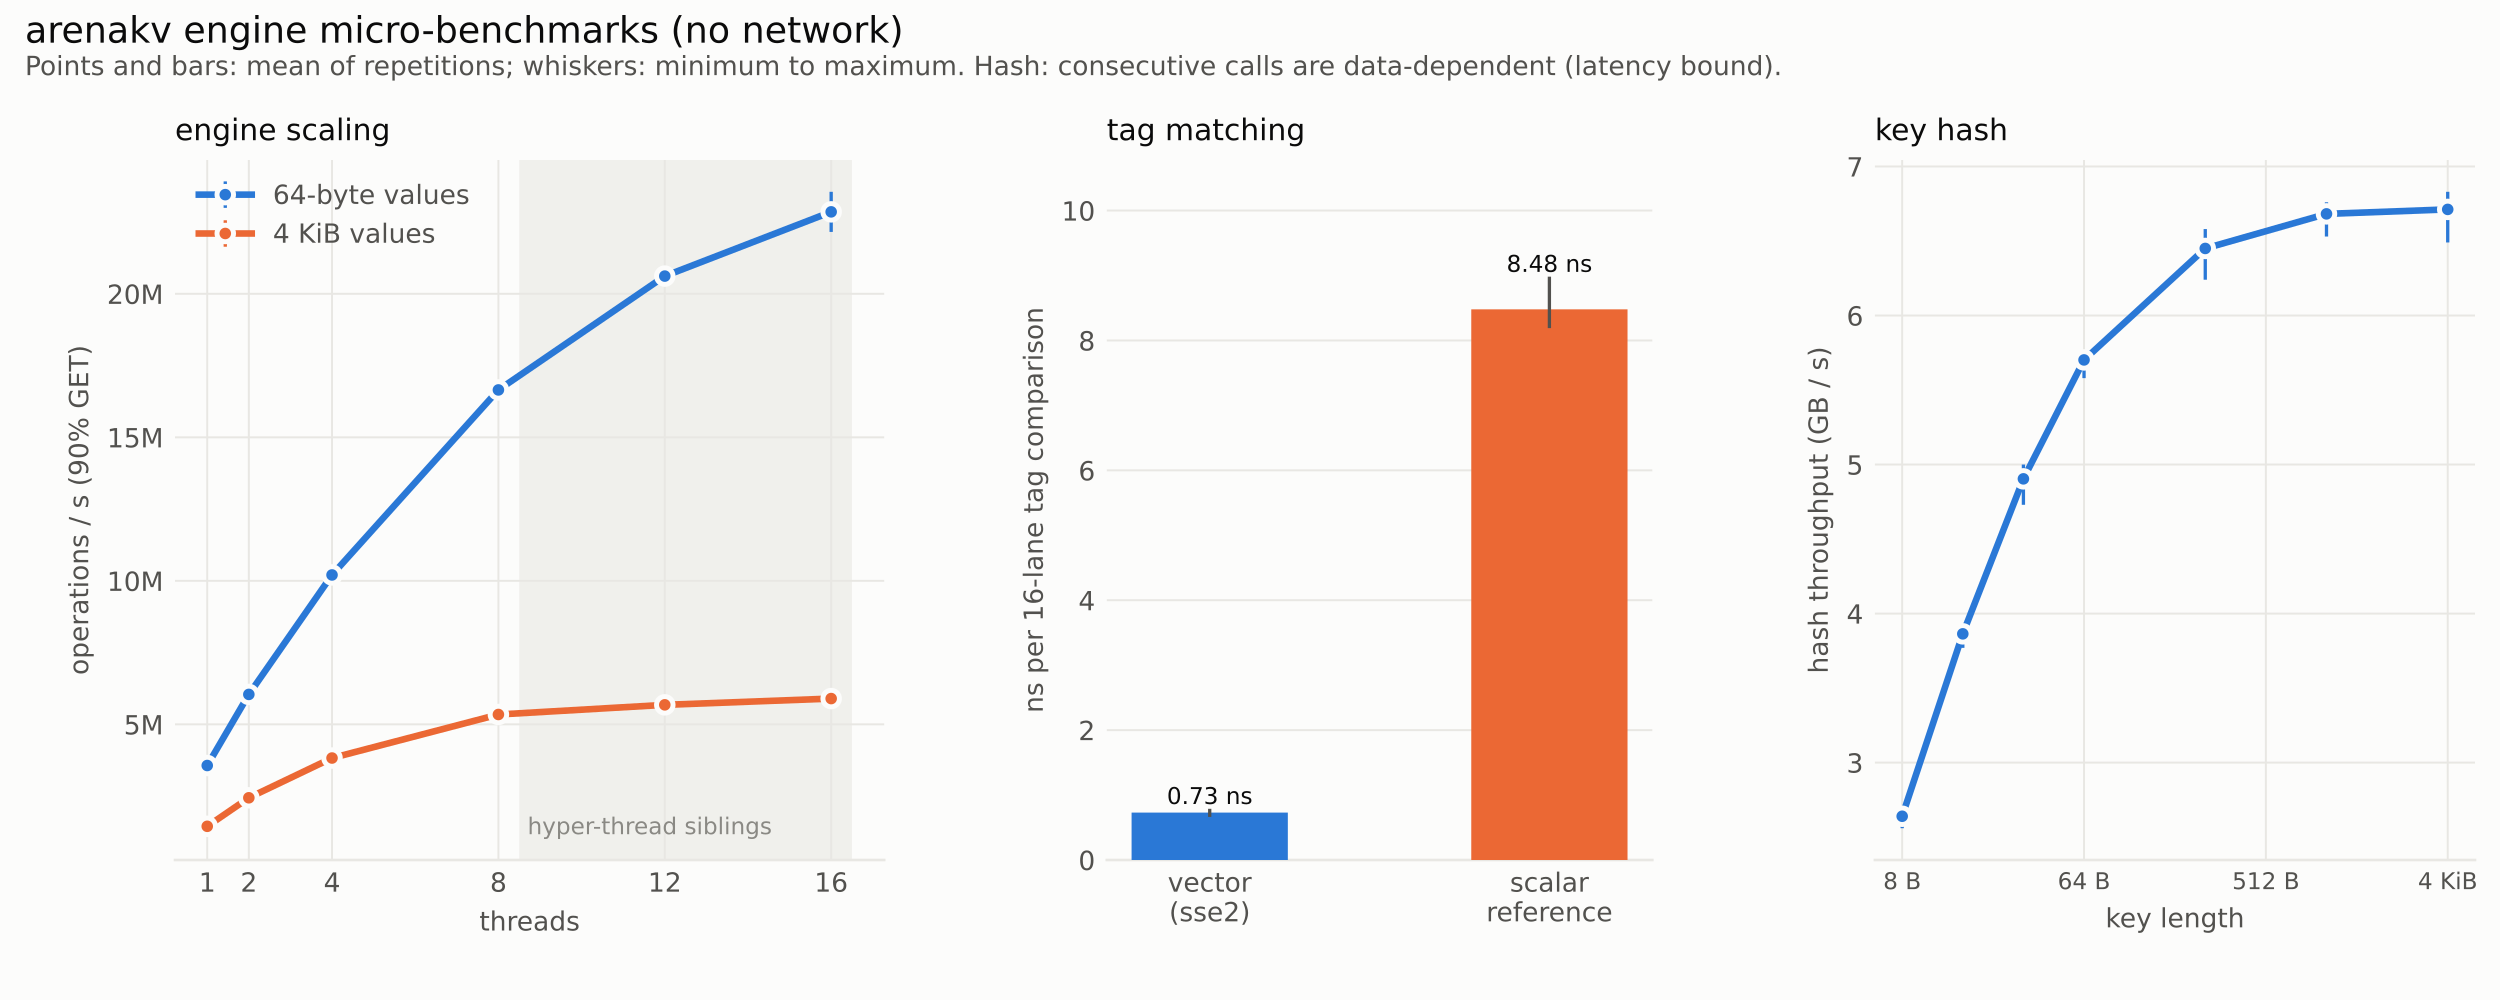
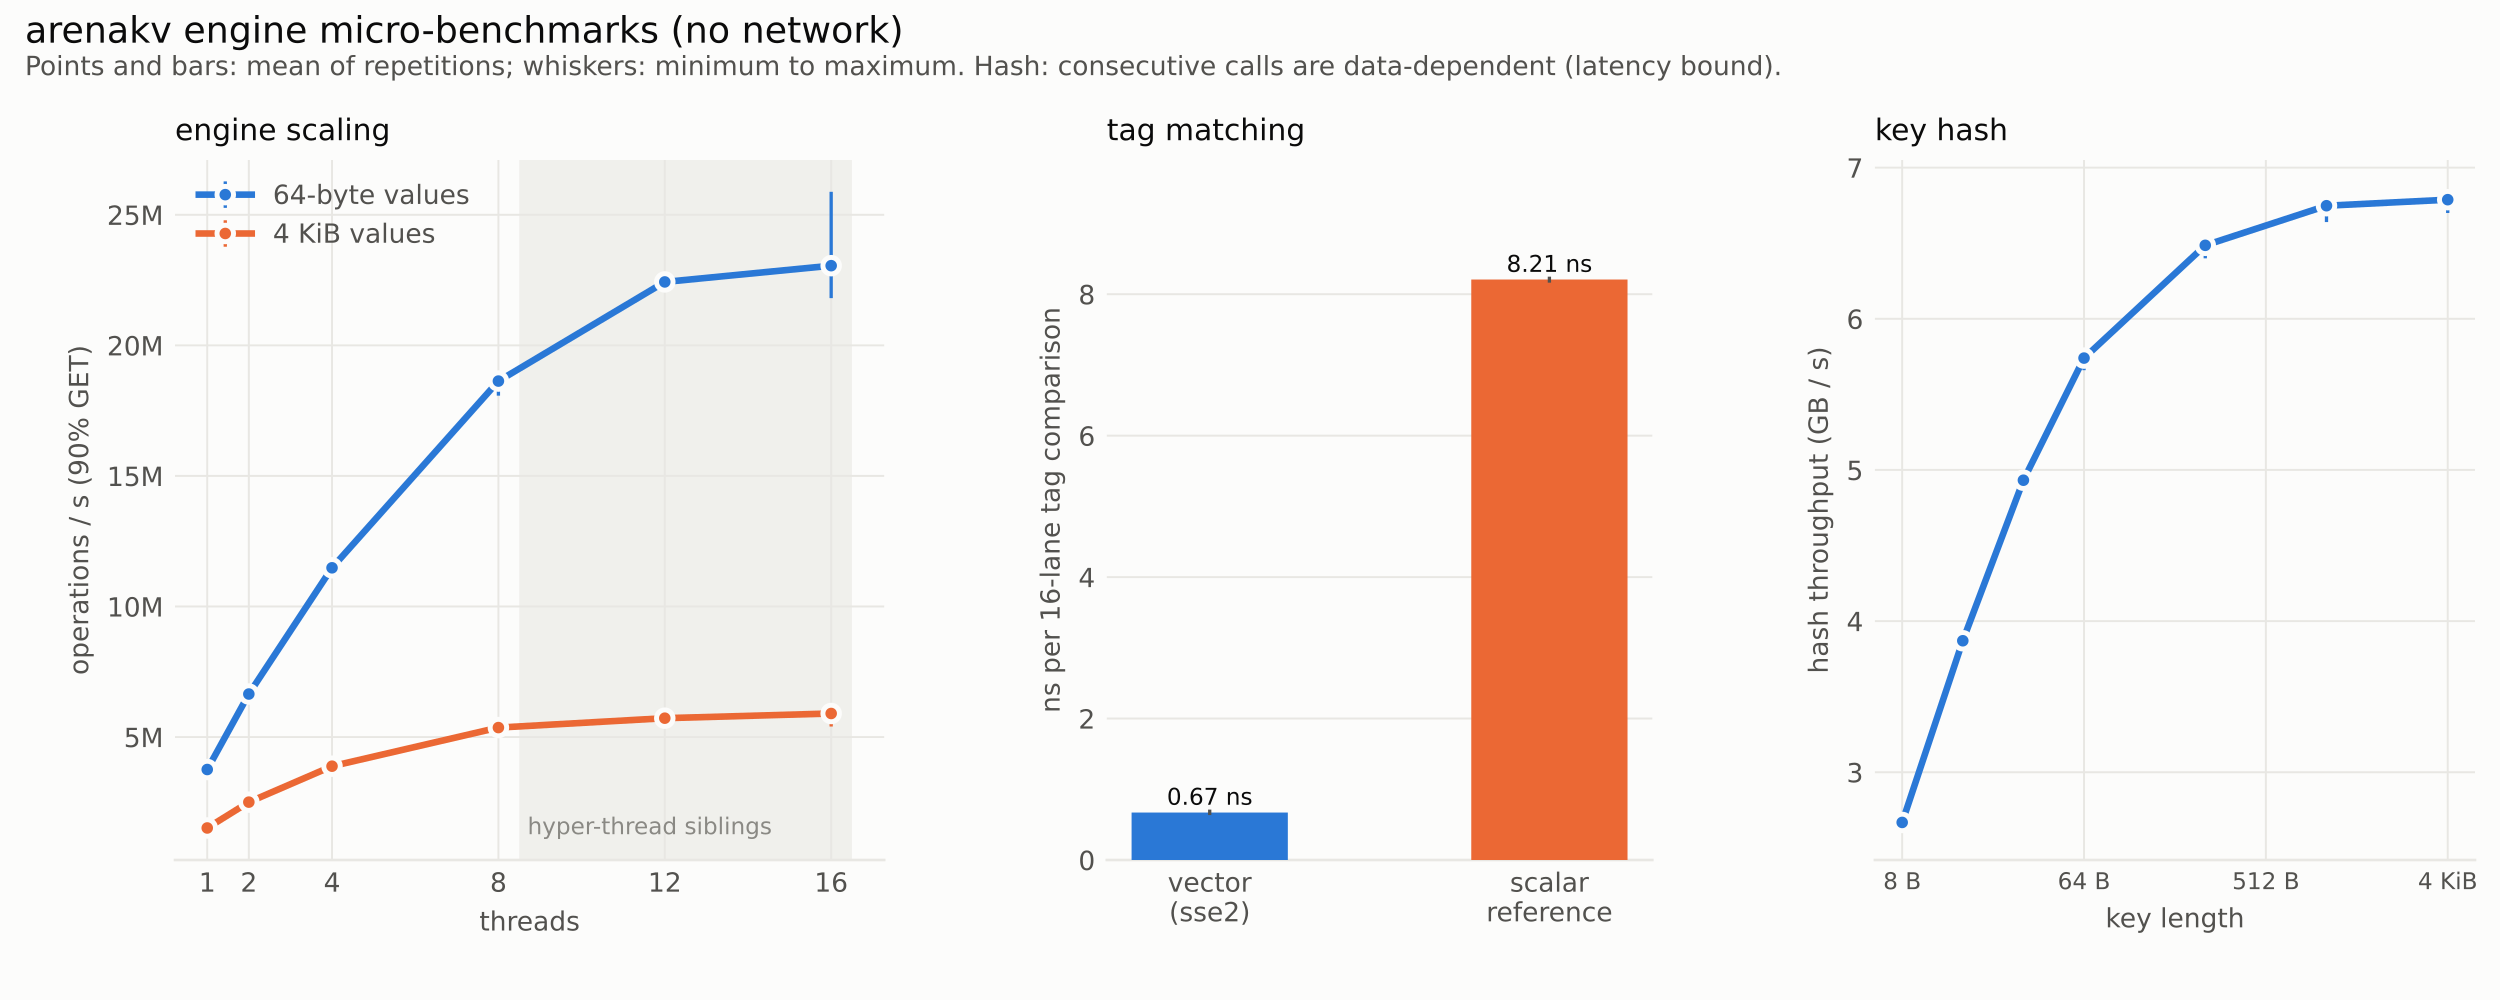
<svg xmlns="http://www.w3.org/2000/svg" xmlns:xlink="http://www.w3.org/1999/xlink" width="756pt" height="302.4pt" viewBox="0 0 756 302.4" version="1.1">
  <defs>
    <style type="text/css">*{stroke-linejoin: round; stroke-linecap: butt}</style>
  </defs>
  <g id="figure_1">
    <g id="patch_1">
      <path d="M 0 302.4  L 756 302.4  L 756 0  L 0 0  z " style="fill: #fcfcfb" />
    </g>
    <g id="axes_1">
      <g id="patch_2">
        <path d="M 52.92 260.064  L 267.383 260.064  L 267.383 48.384  L 52.92 48.384  z " style="fill: #fcfcfb" />
      </g>
      <g id="patch_3">
        <path d="M 157.007 260.064  L 157.007 48.384  L 257.635 48.384  L 257.635 260.064  z " clip-path="url(#p6070e92c44)" style="fill: #e8e7e3; opacity: 0.6" />
      </g>
      <g id="matplotlib.axis_1">
        <g id="xtick_1">
          <g id="line2d_1">
            <path d="M 62.668 260.064  L 62.668 48.384  " clip-path="url(#p6070e92c44)" style="fill: none; stroke: #e8e7e3; stroke-width: 0.6; stroke-linecap: square" />
          </g>
          <g id="line2d_2" />
          <g id="text_1">
            <text style="fill: #52514e; font: 8px 'DejaVu Sans'; text-anchor: middle" x="62.668" y="269.643" transform="rotate(-0 62.66832 269.6427)">1</text>
          </g>
        </g>
        <g id="xtick_2">
          <g id="line2d_3">
            <path d="M 75.247 260.064  L 75.247 48.384  " clip-path="url(#p6070e92c44)" style="fill: none; stroke: #e8e7e3; stroke-width: 0.6; stroke-linecap: square" />
          </g>
          <g id="line2d_4" />
          <g id="text_2">
            <text style="fill: #52514e; font: 8px 'DejaVu Sans'; text-anchor: middle" x="75.247" y="269.643" transform="rotate(-0 75.24679 269.6427)">2</text>
          </g>
        </g>
        <g id="xtick_3">
          <g id="line2d_5">
            <path d="M 100.404 260.064  L 100.404 48.384  " clip-path="url(#p6070e92c44)" style="fill: none; stroke: #e8e7e3; stroke-width: 0.6; stroke-linecap: square" />
          </g>
          <g id="line2d_6" />
          <g id="text_3">
            <text style="fill: #52514e; font: 8px 'DejaVu Sans'; text-anchor: middle" x="100.404" y="269.643" transform="rotate(-0 100.4037 269.6427)">4</text>
          </g>
        </g>
        <g id="xtick_4">
          <g id="line2d_7">
            <path d="M 150.718 260.064  L 150.718 48.384  " clip-path="url(#p6070e92c44)" style="fill: none; stroke: #e8e7e3; stroke-width: 0.6; stroke-linecap: square" />
          </g>
          <g id="line2d_8" />
          <g id="text_4">
            <text style="fill: #52514e; font: 8px 'DejaVu Sans'; text-anchor: middle" x="150.718" y="269.643" transform="rotate(-0 150.7176 269.6427)">8</text>
          </g>
        </g>
        <g id="xtick_5">
          <g id="line2d_9">
            <path d="M 201.032 260.064  L 201.032 48.384  " clip-path="url(#p6070e92c44)" style="fill: none; stroke: #e8e7e3; stroke-width: 0.6; stroke-linecap: square" />
          </g>
          <g id="line2d_10" />
          <g id="text_5">
            <text style="fill: #52514e; font: 8px 'DejaVu Sans'; text-anchor: middle" x="201.032" y="269.643" transform="rotate(-0 201.0315 269.6427)">12</text>
          </g>
        </g>
        <g id="xtick_6">
          <g id="line2d_11">
            <path d="M 251.345 260.064  L 251.345 48.384  " clip-path="url(#p6070e92c44)" style="fill: none; stroke: #e8e7e3; stroke-width: 0.6; stroke-linecap: square" />
          </g>
          <g id="line2d_12" />
          <g id="text_6">
            <text style="fill: #52514e; font: 8px 'DejaVu Sans'; text-anchor: middle" x="251.345" y="269.643" transform="rotate(-0 251.3454 269.6427)">16</text>
          </g>
        </g>
        <g id="text_7">
          <text style="fill: #52514e; font: 8px 'DejaVu Sans'; text-anchor: middle" x="160.151" y="281.385" transform="rotate(-0 160.1515 281.3852)">threads</text>
        </g>
      </g>
      <g id="matplotlib.axis_2">
        <g id="ytick_1">
          <g id="line2d_13">
-             <path d="M 52.92 219.044  L 267.383 219.044  " clip-path="url(#p6070e92c44)" style="fill: none; stroke: #e8e7e3; stroke-width: 0.6; stroke-linecap: square" />
+             <path d="M 52.92 222.877  L 267.383 222.877  " clip-path="url(#p6070e92c44)" style="fill: none; stroke: #e8e7e3; stroke-width: 0.6; stroke-linecap: square" />
          </g>
          <g id="line2d_14" />
          <g id="text_8">
-             <text style="fill: #52514e; font: 8px 'DejaVu Sans'; text-anchor: end" x="49.42" y="222.084" transform="rotate(-0 49.42 222.0838)">5M</text>
+             <text style="fill: #52514e; font: 8px 'DejaVu Sans'; text-anchor: end" x="49.42" y="225.917" transform="rotate(-0 49.42 225.9166)">5M</text>
          </g>
        </g>
        <g id="ytick_2">
          <g id="line2d_15">
-             <path d="M 52.92 175.645  L 267.383 175.645  " clip-path="url(#p6070e92c44)" style="fill: none; stroke: #e8e7e3; stroke-width: 0.6; stroke-linecap: square" />
+             <path d="M 52.92 183.397  L 267.383 183.397  " clip-path="url(#p6070e92c44)" style="fill: none; stroke: #e8e7e3; stroke-width: 0.6; stroke-linecap: square" />
          </g>
          <g id="line2d_16" />
          <g id="text_9">
-             <text style="fill: #52514e; font: 8px 'DejaVu Sans'; text-anchor: end" x="49.42" y="178.684" transform="rotate(-0 49.42 178.6845)">10M</text>
+             <text style="fill: #52514e; font: 8px 'DejaVu Sans'; text-anchor: end" x="49.42" y="186.437" transform="rotate(-0 49.42 186.4368)">10M</text>
          </g>
        </g>
        <g id="ytick_3">
          <g id="line2d_17">
-             <path d="M 52.92 132.246  L 267.383 132.246  " clip-path="url(#p6070e92c44)" style="fill: none; stroke: #e8e7e3; stroke-width: 0.6; stroke-linecap: square" />
+             <path d="M 52.92 143.918  L 267.383 143.918  " clip-path="url(#p6070e92c44)" style="fill: none; stroke: #e8e7e3; stroke-width: 0.6; stroke-linecap: square" />
          </g>
          <g id="line2d_18" />
          <g id="text_10">
-             <text style="fill: #52514e; font: 8px 'DejaVu Sans'; text-anchor: end" x="49.42" y="135.285" transform="rotate(-0 49.42 135.2851)">15M</text>
+             <text style="fill: #52514e; font: 8px 'DejaVu Sans'; text-anchor: end" x="49.42" y="146.957" transform="rotate(-0 49.42 146.957)">15M</text>
          </g>
        </g>
        <g id="ytick_4">
          <g id="line2d_19">
-             <path d="M 52.92 88.846  L 267.383 88.846  " clip-path="url(#p6070e92c44)" style="fill: none; stroke: #e8e7e3; stroke-width: 0.6; stroke-linecap: square" />
+             <path d="M 52.92 104.438  L 267.383 104.438  " clip-path="url(#p6070e92c44)" style="fill: none; stroke: #e8e7e3; stroke-width: 0.6; stroke-linecap: square" />
          </g>
          <g id="line2d_20" />
          <g id="text_11">
-             <text style="fill: #52514e; font: 8px 'DejaVu Sans'; text-anchor: end" x="49.42" y="91.886" transform="rotate(-0 49.42 91.88577)">20M</text>
-           </g>
-         </g>
-         <g id="text_12">
+             <text style="fill: #52514e; font: 8px 'DejaVu Sans'; text-anchor: end" x="49.42" y="107.477" transform="rotate(-0 49.42 107.4772)">20M</text>
+           </g>
+         </g>
+         <g id="ytick_5">
+           <g id="line2d_21">
+             <path d="M 52.92 64.958  L 267.383 64.958  " clip-path="url(#p6070e92c44)" style="fill: none; stroke: #e8e7e3; stroke-width: 0.6; stroke-linecap: square" />
+           </g>
+           <g id="line2d_22" />
+           <g id="text_12">
+             <text style="fill: #52514e; font: 8px 'DejaVu Sans'; text-anchor: end" x="49.42" y="67.997" transform="rotate(-0 49.42 67.99734)">25M</text>
+           </g>
+         </g>
+         <g id="text_13">
          <text style="fill: #52514e; font: 8px 'DejaVu Sans'; text-anchor: middle" x="26.674" y="154.224" transform="rotate(-90 26.67375 154.224)">operations / s (90% GET)</text>
        </g>
      </g>
      <g id="patch_4">
        <path d="M 52.92 260.064  L 267.383 260.064  " style="fill: none; stroke: #e8e7e3; stroke-width: 0.8; stroke-linejoin: miter; stroke-linecap: square" />
      </g>
      <g id="LineCollection_1">
-         <path d="M 62.668 231.552  L 62.668 231.388  " clip-path="url(#p6070e92c44)" style="fill: none; stroke: #2a78d6" />
-         <path d="M 75.247 210.637  L 75.247 209.375  " clip-path="url(#p6070e92c44)" style="fill: none; stroke: #2a78d6" />
-         <path d="M 100.404 174.715  L 100.404 173.286  " clip-path="url(#p6070e92c44)" style="fill: none; stroke: #2a78d6" />
-         <path d="M 150.718 119.464  L 150.718 116.694  " clip-path="url(#p6070e92c44)" style="fill: none; stroke: #2a78d6" />
-         <path d="M 201.032 86.195  L 201.032 81.062  " clip-path="url(#p6070e92c44)" style="fill: none; stroke: #2a78d6" />
-         <path d="M 251.345 70.137  L 251.345 58.006  " clip-path="url(#p6070e92c44)" style="fill: none; stroke: #2a78d6" />
+         <path d="M 62.668 233.381  L 62.668 232.267  " clip-path="url(#p6070e92c44)" style="fill: none; stroke: #2a78d6" />
+         <path d="M 75.247 210.649  L 75.247 209.219  " clip-path="url(#p6070e92c44)" style="fill: none; stroke: #2a78d6" />
+         <path d="M 100.404 174.169  L 100.404 170.354  " clip-path="url(#p6070e92c44)" style="fill: none; stroke: #2a78d6" />
+         <path d="M 150.718 119.659  L 150.718 112.795  " clip-path="url(#p6070e92c44)" style="fill: none; stroke: #2a78d6" />
+         <path d="M 201.032 88.192  L 201.032 82.468  " clip-path="url(#p6070e92c44)" style="fill: none; stroke: #2a78d6" />
+         <path d="M 251.345 90.16  L 251.345 58.006  " clip-path="url(#p6070e92c44)" style="fill: none; stroke: #2a78d6" />
      </g>
      <g id="LineCollection_2">
-         <path d="M 62.668 250.442  L 62.668 249.677  " clip-path="url(#p6070e92c44)" style="fill: none; stroke: #eb6834" />
-         <path d="M 75.247 241.682  L 75.247 240.958  " clip-path="url(#p6070e92c44)" style="fill: none; stroke: #eb6834" />
-         <path d="M 100.404 229.471  L 100.404 228.973  " clip-path="url(#p6070e92c44)" style="fill: none; stroke: #eb6834" />
-         <path d="M 150.718 216.377  L 150.718 215.888  " clip-path="url(#p6070e92c44)" style="fill: none; stroke: #eb6834" />
-         <path d="M 201.032 213.404  L 201.032 212.665  " clip-path="url(#p6070e92c44)" style="fill: none; stroke: #eb6834" />
-         <path d="M 251.345 212.653  L 251.345 210.513  " clip-path="url(#p6070e92c44)" style="fill: none; stroke: #eb6834" />
-       </g>
-       <g id="text_13">
+         <path d="M 62.668 250.442  L 62.668 250.284  " clip-path="url(#p6070e92c44)" style="fill: none; stroke: #eb6834" />
+         <path d="M 75.247 242.729  L 75.247 242.362  " clip-path="url(#p6070e92c44)" style="fill: none; stroke: #eb6834" />
+         <path d="M 100.404 231.947  L 100.404 231.406  " clip-path="url(#p6070e92c44)" style="fill: none; stroke: #eb6834" />
+         <path d="M 150.718 220.549  L 150.718 219.776  " clip-path="url(#p6070e92c44)" style="fill: none; stroke: #eb6834" />
+         <path d="M 201.032 217.783  L 201.032 216.879  " clip-path="url(#p6070e92c44)" style="fill: none; stroke: #eb6834" />
+         <path d="M 251.345 219.703  L 251.345 214.614  " clip-path="url(#p6070e92c44)" style="fill: none; stroke: #eb6834" />
+       </g>
+       <g id="text_14">
        <text style="fill: #8a8984; font: 7px 'DejaVu Sans'; text-anchor: start" x="159.523" y="252.258" transform="rotate(-0 159.5226 252.2578)">hyper-thread siblings</text>
      </g>
-       <g id="text_14">
+       <g id="text_15">
        <text style="fill: #0b0b0b; font: 9px 'DejaVu Sans'; text-anchor: start" x="52.92" y="42.384" transform="rotate(-0 52.92 42.384)">engine scaling</text>
      </g>
-       <g id="line2d_21">
-         <path d="M 62.668 231.492  L 75.247 209.99  L 100.404 173.866  L 150.718 117.917  L 201.032 83.491  L 251.345 64.067  " clip-path="url(#p6070e92c44)" style="fill: none; stroke: #2a78d6; stroke-width: 2; stroke-linecap: square" />
+       <g id="line2d_23">
+         <path d="M 62.668 232.7  L 75.247 209.873  L 100.404 171.705  L 150.718 115.239  L 201.032 85.257  L 251.345 80.34  " clip-path="url(#p6070e92c44)" style="fill: none; stroke: #2a78d6; stroke-width: 2; stroke-linecap: square" />
        <defs>
          <path id="m7a1b15f23d" d="M 0 2.5  C 0.663 2.5 1.299 2.237 1.768 1.768  C 2.237 1.299 2.5 0.663 2.5 0  C 2.5 -0.663 2.237 -1.299 1.768 -1.768  C 1.299 -2.237 0.663 -2.5 0 -2.5  C -0.663 -2.5 -1.299 -2.237 -1.768 -1.768  C -2.237 -1.299 -2.5 -0.663 -2.5 0  C -2.5 0.663 -2.237 1.299 -1.768 1.768  C -1.299 2.237 -0.663 2.5 0 2.5  z " style="stroke: #fcfcfb; stroke-width: 1.5" />
        </defs>
        <g clip-path="url(#p6070e92c44)">
-           <use xlink:href="#m7a1b15f23d" x="62.668" y="231.492" style="fill: #2a78d6; stroke: #fcfcfb; stroke-width: 1.5" />
-           <use xlink:href="#m7a1b15f23d" x="75.247" y="209.99" style="fill: #2a78d6; stroke: #fcfcfb; stroke-width: 1.5" />
-           <use xlink:href="#m7a1b15f23d" x="100.404" y="173.866" style="fill: #2a78d6; stroke: #fcfcfb; stroke-width: 1.5" />
-           <use xlink:href="#m7a1b15f23d" x="150.718" y="117.917" style="fill: #2a78d6; stroke: #fcfcfb; stroke-width: 1.5" />
-           <use xlink:href="#m7a1b15f23d" x="201.032" y="83.491" style="fill: #2a78d6; stroke: #fcfcfb; stroke-width: 1.5" />
-           <use xlink:href="#m7a1b15f23d" x="251.345" y="64.067" style="fill: #2a78d6; stroke: #fcfcfb; stroke-width: 1.5" />
-         </g>
-       </g>
-       <g id="line2d_22">
-         <path d="M 62.668 249.877  L 75.247 241.253  L 100.404 229.228  L 150.718 216.062  L 201.032 213.145  L 251.345 211.249  " clip-path="url(#p6070e92c44)" style="fill: none; stroke: #eb6834; stroke-width: 2; stroke-linecap: square" />
+           <use xlink:href="#m7a1b15f23d" x="62.668" y="232.7" style="fill: #2a78d6; stroke: #fcfcfb; stroke-width: 1.5" />
+           <use xlink:href="#m7a1b15f23d" x="75.247" y="209.873" style="fill: #2a78d6; stroke: #fcfcfb; stroke-width: 1.5" />
+           <use xlink:href="#m7a1b15f23d" x="100.404" y="171.705" style="fill: #2a78d6; stroke: #fcfcfb; stroke-width: 1.5" />
+           <use xlink:href="#m7a1b15f23d" x="150.718" y="115.239" style="fill: #2a78d6; stroke: #fcfcfb; stroke-width: 1.5" />
+           <use xlink:href="#m7a1b15f23d" x="201.032" y="85.257" style="fill: #2a78d6; stroke: #fcfcfb; stroke-width: 1.5" />
+           <use xlink:href="#m7a1b15f23d" x="251.345" y="80.34" style="fill: #2a78d6; stroke: #fcfcfb; stroke-width: 1.5" />
+         </g>
+       </g>
+       <g id="line2d_24">
+         <path d="M 62.668 250.381  L 75.247 242.565  L 100.404 231.697  L 150.718 220.02  L 201.032 217.179  L 251.345 215.759  " clip-path="url(#p6070e92c44)" style="fill: none; stroke: #eb6834; stroke-width: 2; stroke-linecap: square" />
        <defs>
          <path id="mbe585dbcda" d="M 0 2.5  C 0.663 2.5 1.299 2.237 1.768 1.768  C 2.237 1.299 2.5 0.663 2.5 0  C 2.5 -0.663 2.237 -1.299 1.768 -1.768  C 1.299 -2.237 0.663 -2.5 0 -2.5  C -0.663 -2.5 -1.299 -2.237 -1.768 -1.768  C -2.237 -1.299 -2.5 -0.663 -2.5 0  C -2.5 0.663 -2.237 1.299 -1.768 1.768  C -1.299 2.237 -0.663 2.5 0 2.5  z " style="stroke: #fcfcfb; stroke-width: 1.5" />
        </defs>
        <g clip-path="url(#p6070e92c44)">
-           <use xlink:href="#mbe585dbcda" x="62.668" y="249.877" style="fill: #eb6834; stroke: #fcfcfb; stroke-width: 1.5" />
-           <use xlink:href="#mbe585dbcda" x="75.247" y="241.253" style="fill: #eb6834; stroke: #fcfcfb; stroke-width: 1.5" />
-           <use xlink:href="#mbe585dbcda" x="100.404" y="229.228" style="fill: #eb6834; stroke: #fcfcfb; stroke-width: 1.5" />
-           <use xlink:href="#mbe585dbcda" x="150.718" y="216.062" style="fill: #eb6834; stroke: #fcfcfb; stroke-width: 1.5" />
-           <use xlink:href="#mbe585dbcda" x="201.032" y="213.145" style="fill: #eb6834; stroke: #fcfcfb; stroke-width: 1.5" />
-           <use xlink:href="#mbe585dbcda" x="251.345" y="211.249" style="fill: #eb6834; stroke: #fcfcfb; stroke-width: 1.5" />
+           <use xlink:href="#mbe585dbcda" x="62.668" y="250.381" style="fill: #eb6834; stroke: #fcfcfb; stroke-width: 1.5" />
+           <use xlink:href="#mbe585dbcda" x="75.247" y="242.565" style="fill: #eb6834; stroke: #fcfcfb; stroke-width: 1.5" />
+           <use xlink:href="#mbe585dbcda" x="100.404" y="231.697" style="fill: #eb6834; stroke: #fcfcfb; stroke-width: 1.5" />
+           <use xlink:href="#mbe585dbcda" x="150.718" y="220.02" style="fill: #eb6834; stroke: #fcfcfb; stroke-width: 1.5" />
+           <use xlink:href="#mbe585dbcda" x="201.032" y="217.179" style="fill: #eb6834; stroke: #fcfcfb; stroke-width: 1.5" />
+           <use xlink:href="#mbe585dbcda" x="251.345" y="215.759" style="fill: #eb6834; stroke: #fcfcfb; stroke-width: 1.5" />
        </g>
      </g>
      <g id="legend_1">
        <g id="LineCollection_3">
          <path d="M 68.12 62.863  L 68.12 54.863  " style="fill: none; stroke: #2a78d6" />
        </g>
-         <g id="line2d_23">
+         <g id="line2d_25">
          <path d="M 60.12 58.863  L 76.12 58.863  " style="fill: none; stroke: #2a78d6; stroke-width: 2; stroke-linecap: square" />
        </g>
-         <g id="line2d_24">
+         <g id="line2d_26">
          <g>
            <use xlink:href="#m7a1b15f23d" x="68.12" y="58.863" style="fill: #2a78d6; stroke: #fcfcfb; stroke-width: 1.5" />
          </g>
        </g>
-         <g id="text_15">
+         <g id="text_16">
          <text style="fill: #52514e; font: 8px 'DejaVu Sans'; text-anchor: start" x="82.52" y="61.663" transform="rotate(-0 82.52 61.66275)">64-byte values</text>
        </g>
        <g id="LineCollection_4">
          <path d="M 68.12 74.605  L 68.12 66.605  " style="fill: none; stroke: #eb6834" />
        </g>
-         <g id="line2d_25">
+         <g id="line2d_27">
          <path d="M 60.12 70.605  L 76.12 70.605  " style="fill: none; stroke: #eb6834; stroke-width: 2; stroke-linecap: square" />
        </g>
-         <g id="line2d_26">
+         <g id="line2d_28">
          <g>
            <use xlink:href="#mbe585dbcda" x="68.12" y="70.605" style="fill: #eb6834; stroke: #fcfcfb; stroke-width: 1.5" />
          </g>
        </g>
-         <g id="text_16">
+         <g id="text_17">
          <text style="fill: #52514e; font: 8px 'DejaVu Sans'; text-anchor: start" x="82.52" y="73.405" transform="rotate(-0 82.52 73.40525)">4 KiB values</text>
        </g>
      </g>
    </g>
    <g id="axes_2">
      <g id="patch_5">
        <path d="M 334.691 260.064  L 499.663 260.064  L 499.663 48.384  L 334.691 48.384  z " style="fill: #fcfcfb" />
      </g>
      <g id="matplotlib.axis_3">
        <g id="xtick_7">
-           <g id="line2d_27" />
-           <g id="text_17">
+           <g id="line2d_29" />
+           <g id="text_18">
            <text style="fill: #52514e; font: 8px 'DejaVu Sans'" transform="translate(353.128 269.6427)">vector</text>
            <text style="fill: #52514e; font: 8px 'DejaVu Sans'" transform="translate(353.5212 278.601)">(sse2)</text>
          </g>
        </g>
        <g id="xtick_8">
-           <g id="line2d_28" />
-           <g id="text_18">
+           <g id="line2d_30" />
+           <g id="text_19">
            <text style="fill: #52514e; font: 8px 'DejaVu Sans'" transform="translate(456.5969 269.6427)">scalar</text>
            <text style="fill: #52514e; font: 8px 'DejaVu Sans'" transform="translate(449.4419 278.601)">reference</text>
          </g>
        </g>
      </g>
      <g id="matplotlib.axis_4">
-         <g id="ytick_5">
-           <g id="line2d_29">
-             <path d="M 334.691 260.064  L 499.663 260.064  " clip-path="url(#p89af15941e)" style="fill: none; stroke: #e8e7e3; stroke-width: 0.6; stroke-linecap: square" />
-           </g>
-           <g id="line2d_30" />
-           <g id="text_19">
-             <text style="fill: #52514e; font: 8px 'DejaVu Sans'; text-anchor: end" x="331.191" y="263.103" transform="rotate(-0 331.1914 263.1034)">0</text>
-           </g>
-         </g>
        <g id="ytick_6">
          <g id="line2d_31">
-             <path d="M 334.691 220.785  L 499.663 220.785  " clip-path="url(#p89af15941e)" style="fill: none; stroke: #e8e7e3; stroke-width: 0.6; stroke-linecap: square" />
+             <path d="M 334.691 260.064  L 499.663 260.064  " clip-path="url(#p89af15941e)" style="fill: none; stroke: #e8e7e3; stroke-width: 0.6; stroke-linecap: square" />
          </g>
          <g id="line2d_32" />
          <g id="text_20">
-             <text style="fill: #52514e; font: 8px 'DejaVu Sans'; text-anchor: end" x="331.191" y="223.825" transform="rotate(-0 331.1914 223.8248)">2</text>
+             <text style="fill: #52514e; font: 8px 'DejaVu Sans'; text-anchor: end" x="331.191" y="263.103" transform="rotate(-0 331.1914 263.1034)">0</text>
          </g>
        </g>
        <g id="ytick_7">
          <g id="line2d_33">
-             <path d="M 334.691 181.507  L 499.663 181.507  " clip-path="url(#p89af15941e)" style="fill: none; stroke: #e8e7e3; stroke-width: 0.6; stroke-linecap: square" />
+             <path d="M 334.691 217.29  L 499.663 217.29  " clip-path="url(#p89af15941e)" style="fill: none; stroke: #e8e7e3; stroke-width: 0.6; stroke-linecap: square" />
          </g>
          <g id="line2d_34" />
          <g id="text_21">
-             <text style="fill: #52514e; font: 8px 'DejaVu Sans'; text-anchor: end" x="331.191" y="184.546" transform="rotate(-0 331.1914 184.5463)">4</text>
+             <text style="fill: #52514e; font: 8px 'DejaVu Sans'; text-anchor: end" x="331.191" y="220.329" transform="rotate(-0 331.1914 220.3294)">2</text>
          </g>
        </g>
        <g id="ytick_8">
          <g id="line2d_35">
-             <path d="M 334.691 142.228  L 499.663 142.228  " clip-path="url(#p89af15941e)" style="fill: none; stroke: #e8e7e3; stroke-width: 0.6; stroke-linecap: square" />
+             <path d="M 334.691 174.516  L 499.663 174.516  " clip-path="url(#p89af15941e)" style="fill: none; stroke: #e8e7e3; stroke-width: 0.6; stroke-linecap: square" />
          </g>
          <g id="line2d_36" />
          <g id="text_22">
-             <text style="fill: #52514e; font: 8px 'DejaVu Sans'; text-anchor: end" x="331.191" y="145.268" transform="rotate(-0 331.1914 145.2677)">6</text>
+             <text style="fill: #52514e; font: 8px 'DejaVu Sans'; text-anchor: end" x="331.191" y="177.555" transform="rotate(-0 331.1914 177.5554)">4</text>
          </g>
        </g>
        <g id="ytick_9">
          <g id="line2d_37">
-             <path d="M 334.691 102.95  L 499.663 102.95  " clip-path="url(#p89af15941e)" style="fill: none; stroke: #e8e7e3; stroke-width: 0.6; stroke-linecap: square" />
+             <path d="M 334.691 131.742  L 499.663 131.742  " clip-path="url(#p89af15941e)" style="fill: none; stroke: #e8e7e3; stroke-width: 0.6; stroke-linecap: square" />
          </g>
          <g id="line2d_38" />
          <g id="text_23">
-             <text style="fill: #52514e; font: 8px 'DejaVu Sans'; text-anchor: end" x="331.191" y="105.989" transform="rotate(-0 331.1914 105.9891)">8</text>
+             <text style="fill: #52514e; font: 8px 'DejaVu Sans'; text-anchor: end" x="331.191" y="134.781" transform="rotate(-0 331.1914 134.7814)">6</text>
          </g>
        </g>
        <g id="ytick_10">
          <g id="line2d_39">
-             <path d="M 334.691 63.671  L 499.663 63.671  " clip-path="url(#p89af15941e)" style="fill: none; stroke: #e8e7e3; stroke-width: 0.6; stroke-linecap: square" />
+             <path d="M 334.691 88.968  L 499.663 88.968  " clip-path="url(#p89af15941e)" style="fill: none; stroke: #e8e7e3; stroke-width: 0.6; stroke-linecap: square" />
          </g>
          <g id="line2d_40" />
          <g id="text_24">
-             <text style="fill: #52514e; font: 8px 'DejaVu Sans'; text-anchor: end" x="331.191" y="66.711" transform="rotate(-0 331.1914 66.71059)">10</text>
+             <text style="fill: #52514e; font: 8px 'DejaVu Sans'; text-anchor: end" x="331.191" y="92.007" transform="rotate(-0 331.1914 92.00735)">8</text>
          </g>
        </g>
        <g id="text_25">
-           <text style="fill: #52514e; font: 8px 'DejaVu Sans'; text-anchor: middle" x="315.348" y="154.224" transform="rotate(-90 315.3476 154.224)">ns per 16-lane tag comparison</text>
+           <text style="fill: #52514e; font: 8px 'DejaVu Sans'; text-anchor: middle" x="320.438" y="154.224" transform="rotate(-90 320.4376 154.224)">ns per 16-lane tag comparison</text>
        </g>
      </g>
      <g id="patch_6">
        <path d="M 334.691 260.064  L 499.663 260.064  " style="fill: none; stroke: #e8e7e3; stroke-width: 0.8; stroke-linejoin: miter; stroke-linecap: square" />
      </g>
      <g id="patch_7">
-         <path d="M 342.19 260.064  L 389.442 260.064  L 389.442 245.727  L 342.19 245.727  z " clip-path="url(#p89af15941e)" style="fill: #2a78d6" />
+         <path d="M 342.19 260.064  L 389.442 260.064  L 389.442 245.713  L 342.19 245.713  z " clip-path="url(#p89af15941e)" style="fill: #2a78d6" />
      </g>
      <g id="text_26">
-         <text style="fill: #0b0b0b; font: 7px 'DejaVu Sans'; text-anchor: middle" x="365.816" y="243.132" transform="rotate(-0 365.8162 243.1325)">0.73 ns</text>
+         <text style="fill: #0b0b0b; font: 7px 'DejaVu Sans'; text-anchor: middle" x="365.816" y="243.359" transform="rotate(-0 365.8162 243.3593)">0.67 ns</text>
      </g>
      <g id="patch_8">
-         <path d="M 444.912 260.064  L 492.164 260.064  L 492.164 93.546  L 444.912 93.546  z " clip-path="url(#p89af15941e)" style="fill: #eb6834" />
+         <path d="M 444.912 260.064  L 492.164 260.064  L 492.164 84.528  L 444.912 84.528  z " clip-path="url(#p89af15941e)" style="fill: #eb6834" />
      </g>
      <g id="text_27">
-         <text style="fill: #0b0b0b; font: 7px 'DejaVu Sans'; text-anchor: middle" x="468.538" y="82.208" transform="rotate(-0 468.5382 82.20822)">8.48 ns</text>
+         <text style="fill: #0b0b0b; font: 7px 'DejaVu Sans'; text-anchor: middle" x="468.538" y="82.208" transform="rotate(-0 468.5382 82.20822)">8.21 ns</text>
      </g>
      <g id="text_28">
        <text style="fill: #0b0b0b; font: 9px 'DejaVu Sans'; text-anchor: start" x="334.691" y="42.384" transform="rotate(-0 334.6914 42.384)">tag matching</text>
      </g>
      <g id="LineCollection_5">
-         <path d="M 365.816 247.043  L 365.816 244.588  " clip-path="url(#p89af15941e)" style="fill: none; stroke: #52514e" />
+         <path d="M 365.816 246.483  L 365.816 244.815  " clip-path="url(#p89af15941e)" style="fill: none; stroke: #52514e" />
      </g>
      <g id="LineCollection_6">
-         <path d="M 468.538 99.218  L 468.538 83.664  " clip-path="url(#p89af15941e)" style="fill: none; stroke: #52514e" />
+         <path d="M 468.538 85.482  L 468.538 83.664  " clip-path="url(#p89af15941e)" style="fill: none; stroke: #52514e" />
      </g>
    </g>
    <g id="axes_3">
      <g id="patch_9">
        <path d="M 566.971 260.064  L 748.44 260.064  L 748.44 48.384  L 566.971 48.384  z " style="fill: #fcfcfb" />
      </g>
      <g id="matplotlib.axis_5">
        <g id="xtick_9">
          <g id="line2d_41">
            <path d="M 575.22 260.064  L 575.22 48.384  " clip-path="url(#pc1e1b41c80)" style="fill: none; stroke: #e8e7e3; stroke-width: 0.6; stroke-linecap: square" />
          </g>
          <g id="line2d_42" />
          <g id="text_29">
            <text style="fill: #52514e; font: 7px 'DejaVu Sans'; text-anchor: middle" x="575.22" y="268.883" transform="rotate(-0 575.2199 268.8829)">8 B</text>
          </g>
        </g>
        <g id="xtick_10">
          <g id="line2d_43">
            <path d="M 630.21 260.064  L 630.21 48.384  " clip-path="url(#pc1e1b41c80)" style="fill: none; stroke: #e8e7e3; stroke-width: 0.6; stroke-linecap: square" />
          </g>
          <g id="line2d_44" />
          <g id="text_30">
            <text style="fill: #52514e; font: 7px 'DejaVu Sans'; text-anchor: middle" x="630.21" y="268.883" transform="rotate(-0 630.2104 268.8829)">64 B</text>
          </g>
        </g>
        <g id="xtick_11">
          <g id="line2d_45">
            <path d="M 685.201 260.064  L 685.201 48.384  " clip-path="url(#pc1e1b41c80)" style="fill: none; stroke: #e8e7e3; stroke-width: 0.6; stroke-linecap: square" />
          </g>
          <g id="line2d_46" />
          <g id="text_31">
            <text style="fill: #52514e; font: 7px 'DejaVu Sans'; text-anchor: middle" x="685.201" y="268.883" transform="rotate(-0 685.2009 268.8829)">512 B</text>
          </g>
        </g>
        <g id="xtick_12">
          <g id="line2d_47">
            <path d="M 740.191 260.064  L 740.191 48.384  " clip-path="url(#pc1e1b41c80)" style="fill: none; stroke: #e8e7e3; stroke-width: 0.6; stroke-linecap: square" />
          </g>
          <g id="line2d_48" />
          <g id="text_32">
            <text style="fill: #52514e; font: 7px 'DejaVu Sans'; text-anchor: middle" x="740.191" y="268.883" transform="rotate(-0 740.1914 268.8829)">4 KiB</text>
          </g>
        </g>
        <g id="text_33">
          <text style="fill: #52514e; font: 8px 'DejaVu Sans'; text-anchor: middle" x="657.706" y="280.417" transform="rotate(-0 657.7057 280.4174)">key length</text>
        </g>
      </g>
      <g id="matplotlib.axis_6">
        <g id="ytick_11">
          <g id="line2d_49">
-             <path d="M 566.971 230.613  L 748.44 230.613  " clip-path="url(#pc1e1b41c80)" style="fill: none; stroke: #e8e7e3; stroke-width: 0.6; stroke-linecap: square" />
+             <path d="M 566.971 233.53  L 748.44 233.53  " clip-path="url(#pc1e1b41c80)" style="fill: none; stroke: #e8e7e3; stroke-width: 0.6; stroke-linecap: square" />
          </g>
          <g id="line2d_50" />
          <g id="text_34">
-             <text style="fill: #52514e; font: 8px 'DejaVu Sans'; text-anchor: end" x="563.471" y="233.652" transform="rotate(-0 563.4713 233.652)">3</text>
+             <text style="fill: #52514e; font: 8px 'DejaVu Sans'; text-anchor: end" x="563.471" y="236.569" transform="rotate(-0 563.4713 236.5691)">3</text>
          </g>
        </g>
        <g id="ytick_12">
          <g id="line2d_51">
-             <path d="M 566.971 185.546  L 748.44 185.546  " clip-path="url(#pc1e1b41c80)" style="fill: none; stroke: #e8e7e3; stroke-width: 0.6; stroke-linecap: square" />
+             <path d="M 566.971 187.82  L 748.44 187.82  " clip-path="url(#pc1e1b41c80)" style="fill: none; stroke: #e8e7e3; stroke-width: 0.6; stroke-linecap: square" />
          </g>
          <g id="line2d_52" />
          <g id="text_35">
-             <text style="fill: #52514e; font: 8px 'DejaVu Sans'; text-anchor: end" x="563.471" y="188.585" transform="rotate(-0 563.4713 188.585)">4</text>
+             <text style="fill: #52514e; font: 8px 'DejaVu Sans'; text-anchor: end" x="563.471" y="190.86" transform="rotate(-0 563.4713 190.8597)">4</text>
          </g>
        </g>
        <g id="ytick_13">
          <g id="line2d_53">
-             <path d="M 566.971 140.479  L 748.44 140.479  " clip-path="url(#pc1e1b41c80)" style="fill: none; stroke: #e8e7e3; stroke-width: 0.6; stroke-linecap: square" />
+             <path d="M 566.971 142.111  L 748.44 142.111  " clip-path="url(#pc1e1b41c80)" style="fill: none; stroke: #e8e7e3; stroke-width: 0.6; stroke-linecap: square" />
          </g>
          <g id="line2d_54" />
          <g id="text_36">
-             <text style="fill: #52514e; font: 8px 'DejaVu Sans'; text-anchor: end" x="563.471" y="143.518" transform="rotate(-0 563.4713 143.5179)">5</text>
+             <text style="fill: #52514e; font: 8px 'DejaVu Sans'; text-anchor: end" x="563.471" y="145.15" transform="rotate(-0 563.4713 145.1504)">5</text>
          </g>
        </g>
        <g id="ytick_14">
          <g id="line2d_55">
-             <path d="M 566.971 95.411  L 748.44 95.411  " clip-path="url(#pc1e1b41c80)" style="fill: none; stroke: #e8e7e3; stroke-width: 0.6; stroke-linecap: square" />
+             <path d="M 566.971 96.402  L 748.44 96.402  " clip-path="url(#pc1e1b41c80)" style="fill: none; stroke: #e8e7e3; stroke-width: 0.6; stroke-linecap: square" />
          </g>
          <g id="line2d_56" />
          <g id="text_37">
-             <text style="fill: #52514e; font: 8px 'DejaVu Sans'; text-anchor: end" x="563.471" y="98.451" transform="rotate(-0 563.4713 98.45086)">6</text>
+             <text style="fill: #52514e; font: 8px 'DejaVu Sans'; text-anchor: end" x="563.471" y="99.441" transform="rotate(-0 563.4713 99.44105)">6</text>
          </g>
        </g>
        <g id="ytick_15">
          <g id="line2d_57">
-             <path d="M 566.971 50.344  L 748.44 50.344  " clip-path="url(#pc1e1b41c80)" style="fill: none; stroke: #e8e7e3; stroke-width: 0.6; stroke-linecap: square" />
+             <path d="M 566.971 50.692  L 748.44 50.692  " clip-path="url(#pc1e1b41c80)" style="fill: none; stroke: #e8e7e3; stroke-width: 0.6; stroke-linecap: square" />
          </g>
          <g id="line2d_58" />
          <g id="text_38">
-             <text style="fill: #52514e; font: 8px 'DejaVu Sans'; text-anchor: end" x="563.471" y="53.384" transform="rotate(-0 563.4713 53.38379)">7</text>
+             <text style="fill: #52514e; font: 8px 'DejaVu Sans'; text-anchor: end" x="563.471" y="53.732" transform="rotate(-0 563.4713 53.7317)">7</text>
          </g>
        </g>
        <g id="text_39">
          <text style="fill: #52514e; font: 8px 'DejaVu Sans'; text-anchor: middle" x="552.718" y="154.224" transform="rotate(-90 552.7176 154.224)">hash throughput (GB / s)</text>
        </g>
      </g>
      <g id="patch_10">
        <path d="M 566.971 260.064  L 748.44 260.064  " style="fill: none; stroke: #e8e7e3; stroke-width: 0.8; stroke-linejoin: miter; stroke-linecap: square" />
      </g>
      <g id="LineCollection_7">
-         <path d="M 575.22 250.442  L 575.22 244.583  " clip-path="url(#pc1e1b41c80)" style="fill: none; stroke: #2a78d6" />
-         <path d="M 593.55 195.911  L 593.55 188.7  " clip-path="url(#pc1e1b41c80)" style="fill: none; stroke: #2a78d6" />
-         <path d="M 611.88 152.647  L 611.88 140.479  " clip-path="url(#pc1e1b41c80)" style="fill: none; stroke: #2a78d6" />
-         <path d="M 630.21 114.34  L 630.21 106.228  " clip-path="url(#pc1e1b41c80)" style="fill: none; stroke: #2a78d6" />
-         <path d="M 666.871 84.595  L 666.871 69.273  " clip-path="url(#pc1e1b41c80)" style="fill: none; stroke: #2a78d6" />
-         <path d="M 703.531 71.526  L 703.531 61.161  " clip-path="url(#pc1e1b41c80)" style="fill: none; stroke: #2a78d6" />
-         <path d="M 740.191 73.329  L 740.191 58.006  " clip-path="url(#pc1e1b41c80)" style="fill: none; stroke: #2a78d6" />
+         <path d="M 575.22 250.442  L 575.22 247.243  " clip-path="url(#pc1e1b41c80)" style="fill: none; stroke: #2a78d6" />
+         <path d="M 593.55 195.591  L 593.55 191.934  " clip-path="url(#pc1e1b41c80)" style="fill: none; stroke: #2a78d6" />
+         <path d="M 611.88 148.053  L 611.88 143.482  " clip-path="url(#pc1e1b41c80)" style="fill: none; stroke: #2a78d6" />
+         <path d="M 630.21 111.943  L 630.21 106.458  " clip-path="url(#pc1e1b41c80)" style="fill: none; stroke: #2a78d6" />
+         <path d="M 666.871 78.118  L 666.871 71.719  " clip-path="url(#pc1e1b41c80)" style="fill: none; stroke: #2a78d6" />
+         <path d="M 703.531 67.148  L 703.531 59.377  " clip-path="url(#pc1e1b41c80)" style="fill: none; stroke: #2a78d6" />
+         <path d="M 740.191 64.405  L 740.191 58.006  " clip-path="url(#pc1e1b41c80)" style="fill: none; stroke: #2a78d6" />
      </g>
      <g id="text_40">
        <text style="fill: #0b0b0b; font: 9px 'DejaVu Sans'; text-anchor: start" x="566.971" y="42.384" transform="rotate(-0 566.9713 42.384)">key hash</text>
      </g>
      <g id="line2d_59">
-         <path d="M 575.22 246.837  L 593.55 191.675  L 611.88 144.805  L 630.21 108.841  L 666.871 75.131  L 703.531 64.676  L 740.191 63.324  " clip-path="url(#pc1e1b41c80)" style="fill: none; stroke: #2a78d6; stroke-width: 2; stroke-linecap: square" />
+         <path d="M 575.22 248.705  L 593.55 193.763  L 611.88 145.219  L 630.21 108.286  L 666.871 74.187  L 703.531 62.211  L 740.191 60.383  " clip-path="url(#pc1e1b41c80)" style="fill: none; stroke: #2a78d6; stroke-width: 2; stroke-linecap: square" />
        <g clip-path="url(#pc1e1b41c80)">
-           <use xlink:href="#m7a1b15f23d" x="575.22" y="246.837" style="fill: #2a78d6; stroke: #fcfcfb; stroke-width: 1.5" />
-           <use xlink:href="#m7a1b15f23d" x="593.55" y="191.675" style="fill: #2a78d6; stroke: #fcfcfb; stroke-width: 1.5" />
-           <use xlink:href="#m7a1b15f23d" x="611.88" y="144.805" style="fill: #2a78d6; stroke: #fcfcfb; stroke-width: 1.5" />
-           <use xlink:href="#m7a1b15f23d" x="630.21" y="108.841" style="fill: #2a78d6; stroke: #fcfcfb; stroke-width: 1.5" />
-           <use xlink:href="#m7a1b15f23d" x="666.871" y="75.131" style="fill: #2a78d6; stroke: #fcfcfb; stroke-width: 1.5" />
-           <use xlink:href="#m7a1b15f23d" x="703.531" y="64.676" style="fill: #2a78d6; stroke: #fcfcfb; stroke-width: 1.5" />
-           <use xlink:href="#m7a1b15f23d" x="740.191" y="63.324" style="fill: #2a78d6; stroke: #fcfcfb; stroke-width: 1.5" />
+           <use xlink:href="#m7a1b15f23d" x="575.22" y="248.705" style="fill: #2a78d6; stroke: #fcfcfb; stroke-width: 1.5" />
+           <use xlink:href="#m7a1b15f23d" x="593.55" y="193.763" style="fill: #2a78d6; stroke: #fcfcfb; stroke-width: 1.5" />
+           <use xlink:href="#m7a1b15f23d" x="611.88" y="145.219" style="fill: #2a78d6; stroke: #fcfcfb; stroke-width: 1.5" />
+           <use xlink:href="#m7a1b15f23d" x="630.21" y="108.286" style="fill: #2a78d6; stroke: #fcfcfb; stroke-width: 1.5" />
+           <use xlink:href="#m7a1b15f23d" x="666.871" y="74.187" style="fill: #2a78d6; stroke: #fcfcfb; stroke-width: 1.5" />
+           <use xlink:href="#m7a1b15f23d" x="703.531" y="62.211" style="fill: #2a78d6; stroke: #fcfcfb; stroke-width: 1.5" />
+           <use xlink:href="#m7a1b15f23d" x="740.191" y="60.383" style="fill: #2a78d6; stroke: #fcfcfb; stroke-width: 1.5" />
        </g>
      </g>
    </g>
    <g id="text_41">
      <text style="fill: #0b0b0b; font: 11px 'DejaVu Sans'; text-anchor: start" x="7.56" y="12.894" transform="rotate(-0 7.56 12.89428)">arenakv engine micro-benchmarks (no network)</text>
    </g>
    <g id="text_42">
      <text style="fill: #52514e; font: 8px 'DejaVu Sans'; text-anchor: start" x="7.56" y="22.711" transform="rotate(-0 7.56 22.71075)">Points and bars: mean of repetitions; whiskers: minimum to maximum. Hash: consecutive calls are data-dependent (latency bound).</text>
    </g>
  </g>
  <defs>
    <clipPath id="p6070e92c44">
      <rect x="52.92" y="48.384" width="214.463" height="211.68" />
    </clipPath>
    <clipPath id="p89af15941e">
      <rect x="334.691" y="48.384" width="164.972" height="211.68" />
    </clipPath>
    <clipPath id="pc1e1b41c80">
      <rect x="566.971" y="48.384" width="181.469" height="211.68" />
    </clipPath>
  </defs>
</svg>
